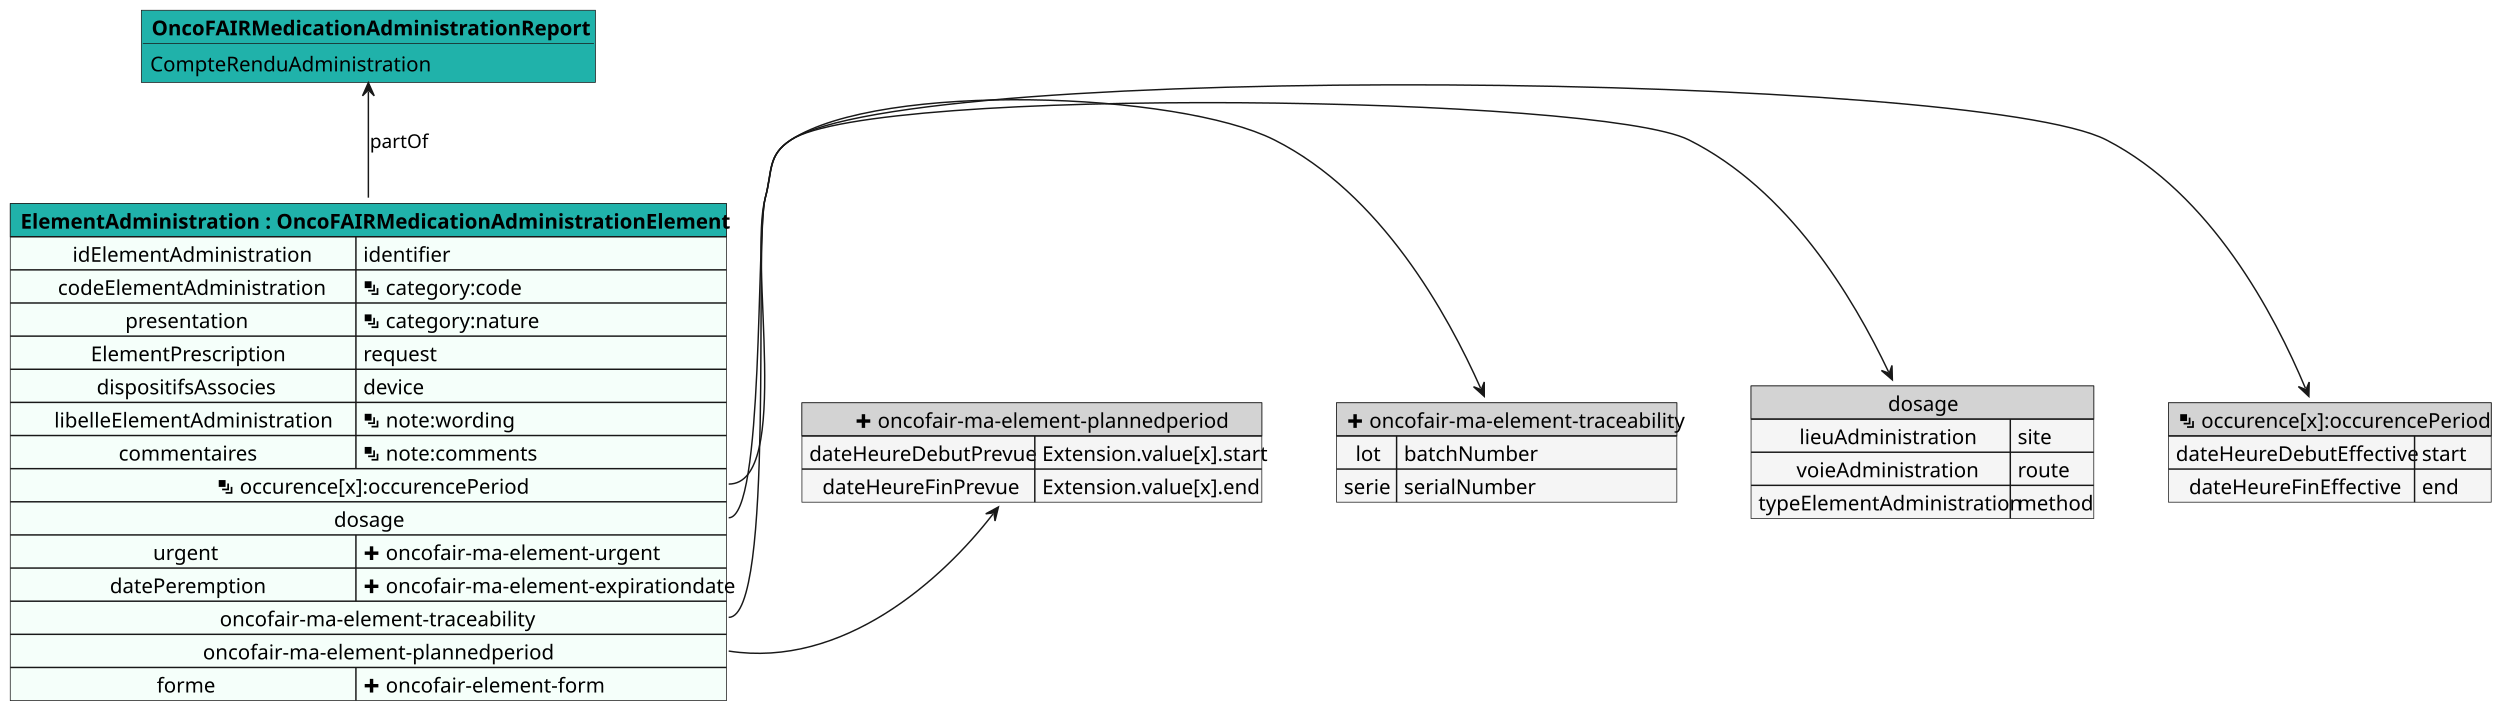
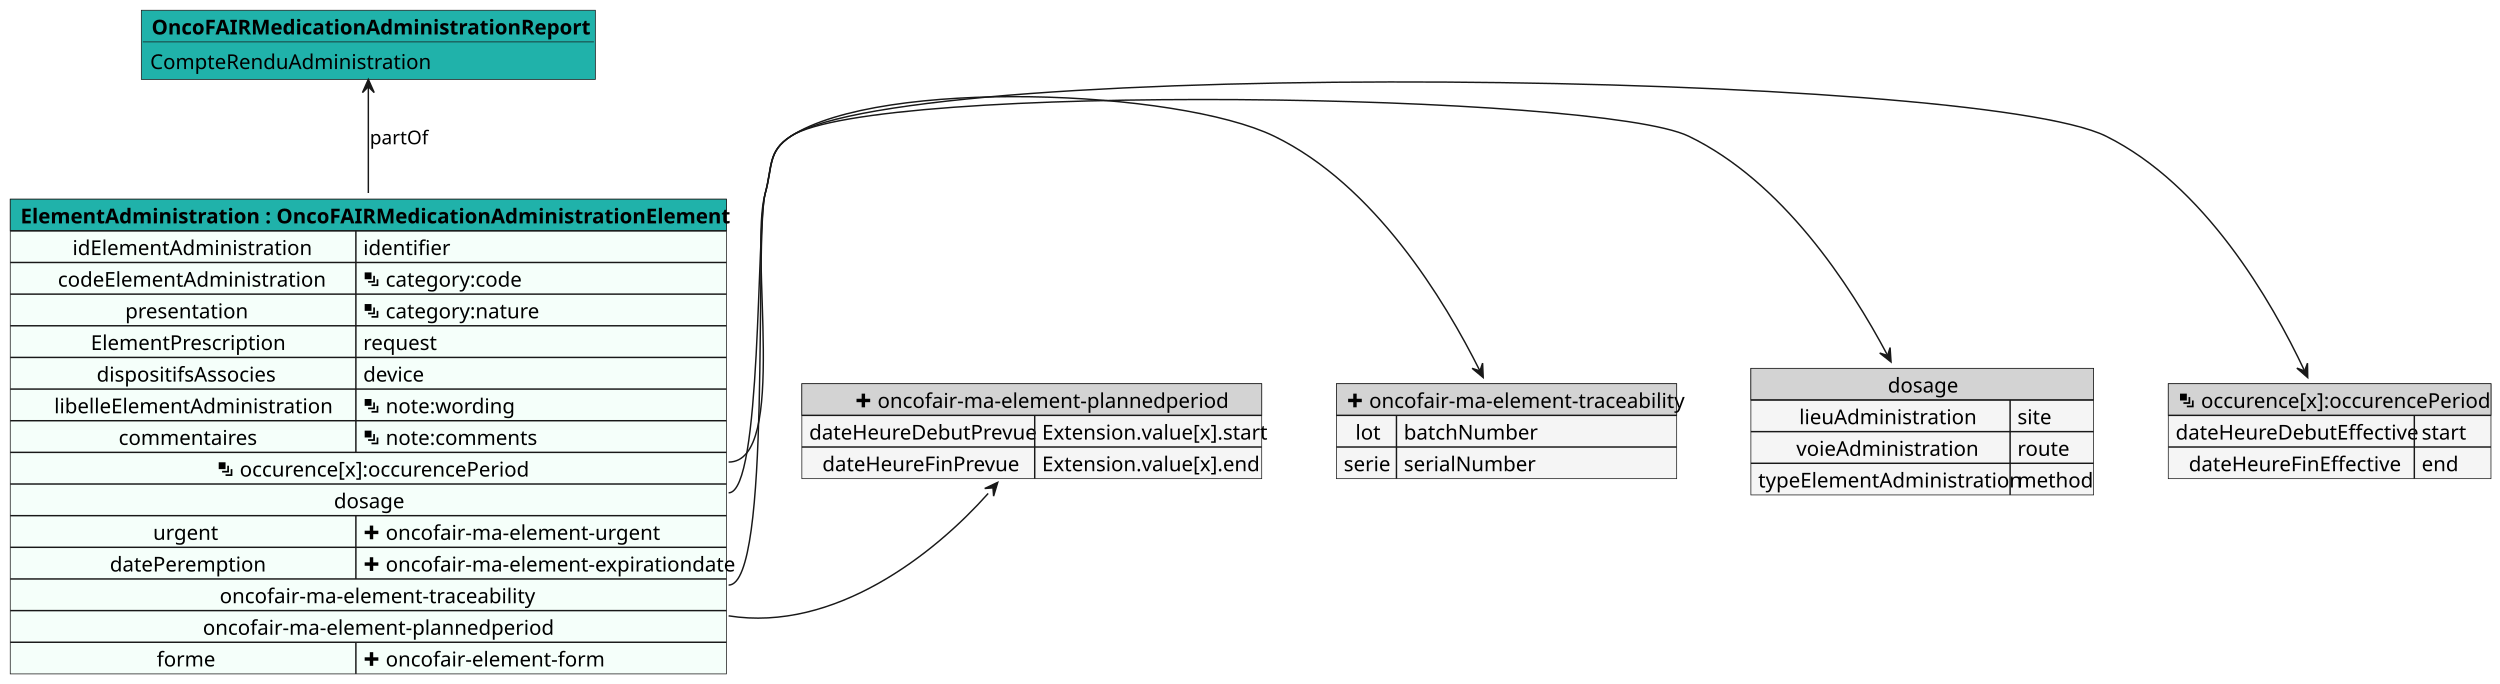
- <svg xmlns="http://www.w3.org/2000/svg" contentStyleType="text/css" height="284.152px" preserveAspectRatio="none" style="width:1000px;height:284px;background:#FFFFFF;" version="1.1" viewBox="0 0 1000 284" width="1000.098px" zoomAndPan="magnify">
+ <svg xmlns="http://www.w3.org/2000/svg" contentStyleType="text/css" height="467px" preserveAspectRatio="none" style="width:1707px;height:467px;background:#FFFFFF;" version="1.1" viewBox="0 0 1707 467" width="1707px" zoomAndPan="magnify">
  <defs />
  <g>
    <g id="elem_occurencexoccurencePeriod">
-       <rect fill="#F5F5F5" height="39.76" style="stroke:#181818;stroke-width:0.293;" width="129.089" x="867.396" y="161.117" />
-       <rect fill="#D3D3D3" height="13.253" style="stroke:#181818;stroke-width:0.293;" width="129.089" x="867.396" y="161.117" />
-       <path d="M872.083,165.68 L872.083,168.414 L874.817,168.414 L874.817,165.68 L872.083,165.68 M875.5,167.047 L875.5,169.097 L873.45,169.097 L873.45,169.781 L876.184,169.781 L876.184,167.047 L875.5,167.047 M876.867,168.414 L876.867,170.464 L874.817,170.464 L874.817,171.148 L877.551,171.148 L877.551,168.414 L876.867,168.414 " fill="#000000" style="stroke:;stroke-width:0.0;stroke-dasharray:;" />
-       <text fill="#000000" font-family="sans-serif" font-size="8.202" lengthAdjust="spacing" textLength="111.903" x="880.48" y="171.14">occurence[x]:occurencePeriod</text>
-       <line style="stroke:#181818;stroke-width:0.586;" x1="867.396" x2="996.485" y1="174.37" y2="174.37" />
-       <text fill="#000000" font-family="sans-serif" font-size="8.202" lengthAdjust="spacing" textLength="92.569" x="870.325" y="184.393">dateHeureDebutEffective</text>
-       <text fill="#000000" font-family="sans-serif" font-size="8.202" lengthAdjust="spacing" textLength="16.405" x="968.753" y="184.393">start</text>
-       <line style="stroke:#181818;stroke-width:0.586;" x1="965.824" x2="965.824" y1="174.37" y2="187.624" />
-       <line style="stroke:#181818;stroke-width:0.586;" x1="867.396" x2="996.485" y1="187.624" y2="187.624" />
-       <text fill="#000000" font-family="sans-serif" font-size="8.202" lengthAdjust="spacing" textLength="82.023" x="875.598" y="197.647">dateHeureFinEffective</text>
-       <text fill="#000000" font-family="sans-serif" font-size="8.202" lengthAdjust="spacing" textLength="14.061" x="968.753" y="197.647">end</text>
-       <line style="stroke:#181818;stroke-width:0.586;" x1="965.824" x2="965.824" y1="187.624" y2="200.877" />
+       <rect fill="#F5F5F5" height="64.828" style="stroke:#181818;stroke-width:0.5;" width="220.333" x="1480.5" y="262" />
+       <rect fill="#D3D3D3" height="21.609" style="stroke:#181818;stroke-width:0.5;" width="220.333" x="1480.5" y="262" />
+       <path d="M1488.5,268.776 L1488.5,273.443 L1493.167,273.443 L1493.167,268.776 L1488.5,268.776 M1494.333,271.109 L1494.333,274.609 L1490.833,274.609 L1490.833,275.776 L1495.5,275.776 L1495.5,271.109 L1494.333,271.109 M1496.667,273.443 L1496.667,276.943 L1493.167,276.943 L1493.167,278.109 L1497.833,278.109 L1497.833,273.443 L1496.667,273.443 " fill="#000000" style="stroke:;stroke-width:0.0;stroke-dasharray:;" />
+       <text fill="#000000" font-family="sans-serif" font-size="14" lengthAdjust="spacing" textLength="191" x="1502.833" y="278.533">occurence[x]:occurencePeriod</text>
+       <line style="stroke:#181818;stroke-width:1.0;" x1="1480.5" x2="1700.833" y1="283.609" y2="283.609" />
+       <text fill="#000000" font-family="sans-serif" font-size="14" lengthAdjust="spacing" textLength="158" x="1485.5" y="300.143">dateHeureDebutEffective</text>
+       <text fill="#000000" font-family="sans-serif" font-size="14" lengthAdjust="spacing" textLength="28" x="1653.5" y="300.143">start</text>
+       <line style="stroke:#181818;stroke-width:1.0;" x1="1648.5" x2="1648.5" y1="283.609" y2="305.219" />
+       <line style="stroke:#181818;stroke-width:1.0;" x1="1480.5" x2="1700.833" y1="305.219" y2="305.219" />
+       <text fill="#000000" font-family="sans-serif" font-size="14" lengthAdjust="spacing" textLength="140" x="1494.5" y="321.752">dateHeureFinEffective</text>
+       <text fill="#000000" font-family="sans-serif" font-size="14" lengthAdjust="spacing" textLength="24" x="1653.5" y="321.752">end</text>
+       <line style="stroke:#181818;stroke-width:1.0;" x1="1648.5" x2="1648.5" y1="305.219" y2="326.828" />
    </g>
    <g id="elem_dosage">
-       <rect fill="#F5F5F5" height="53.013" style="stroke:#181818;stroke-width:0.293;" width="137.096" x="700.42" y="154.38" />
-       <rect fill="#D3D3D3" height="13.253" style="stroke:#181818;stroke-width:0.293;" width="137.096" x="700.42" y="154.38" />
-       <text fill="#000000" font-family="sans-serif" font-size="8.202" lengthAdjust="spacing" textLength="27.536" x="755.2" y="164.402">dosage</text>
-       <line style="stroke:#181818;stroke-width:0.586;" x1="700.42" x2="837.516" y1="167.633" y2="167.633" />
-       <text fill="#000000" font-family="sans-serif" font-size="8.202" lengthAdjust="spacing" textLength="65.033" x="719.754" y="177.656">lieuAdministration</text>
-       <text fill="#000000" font-family="sans-serif" font-size="8.202" lengthAdjust="spacing" textLength="12.889" x="807.05" y="177.656">site</text>
-       <line style="stroke:#181818;stroke-width:0.586;" x1="804.121" x2="804.121" y1="167.633" y2="180.886" />
-       <line style="stroke:#181818;stroke-width:0.586;" x1="700.42" x2="837.516" y1="180.886" y2="180.886" />
-       <text fill="#000000" font-family="sans-serif" font-size="8.202" lengthAdjust="spacing" textLength="67.376" x="718.582" y="190.909">voieAdministration</text>
-       <text fill="#000000" font-family="sans-serif" font-size="8.202" lengthAdjust="spacing" textLength="19.334" x="807.05" y="190.909">route</text>
-       <line style="stroke:#181818;stroke-width:0.586;" x1="804.121" x2="804.121" y1="180.886" y2="194.139" />
-       <line style="stroke:#181818;stroke-width:0.586;" x1="700.42" x2="837.516" y1="194.139" y2="194.139" />
-       <text fill="#000000" font-family="sans-serif" font-size="8.202" lengthAdjust="spacing" textLength="97.842" x="703.349" y="204.162">typeElementAdministration</text>
-       <text fill="#000000" font-family="sans-serif" font-size="8.202" lengthAdjust="spacing" textLength="27.536" x="807.05" y="204.162">method</text>
-       <line style="stroke:#181818;stroke-width:0.586;" x1="804.121" x2="804.121" y1="194.139" y2="207.393" />
+       <rect fill="#F5F5F5" height="86.438" style="stroke:#181818;stroke-width:0.5;" width="234" x="1195.5" y="251.5" />
+       <rect fill="#D3D3D3" height="21.609" style="stroke:#181818;stroke-width:0.5;" width="234" x="1195.5" y="251.5" />
+       <text fill="#000000" font-family="sans-serif" font-size="14" lengthAdjust="spacing" textLength="47" x="1289" y="268.033">dosage</text>
+       <line style="stroke:#181818;stroke-width:1.0;" x1="1195.5" x2="1429.5" y1="273.109" y2="273.109" />
+       <text fill="#000000" font-family="sans-serif" font-size="14" lengthAdjust="spacing" textLength="111" x="1228.5" y="289.643">lieuAdministration</text>
+       <text fill="#000000" font-family="sans-serif" font-size="14" lengthAdjust="spacing" textLength="22" x="1377.5" y="289.643">site</text>
+       <line style="stroke:#181818;stroke-width:1.0;" x1="1372.5" x2="1372.5" y1="273.109" y2="294.719" />
+       <line style="stroke:#181818;stroke-width:1.0;" x1="1195.5" x2="1429.5" y1="294.719" y2="294.719" />
+       <text fill="#000000" font-family="sans-serif" font-size="14" lengthAdjust="spacing" textLength="115" x="1226.5" y="311.252">voieAdministration</text>
+       <text fill="#000000" font-family="sans-serif" font-size="14" lengthAdjust="spacing" textLength="33" x="1377.5" y="311.252">route</text>
+       <line style="stroke:#181818;stroke-width:1.0;" x1="1372.5" x2="1372.5" y1="294.719" y2="316.328" />
+       <line style="stroke:#181818;stroke-width:1.0;" x1="1195.5" x2="1429.5" y1="316.328" y2="316.328" />
+       <text fill="#000000" font-family="sans-serif" font-size="14" lengthAdjust="spacing" textLength="167" x="1200.5" y="332.861">typeElementAdministration</text>
+       <text fill="#000000" font-family="sans-serif" font-size="14" lengthAdjust="spacing" textLength="47" x="1377.5" y="332.861">method</text>
+       <line style="stroke:#181818;stroke-width:1.0;" x1="1372.5" x2="1372.5" y1="316.328" y2="337.938" />
    </g>
    <g id="elem_OncoFAIRMedicationAdministrationReport">
-       <rect fill="#20B2AA" height="28.85" style="stroke:#181818;stroke-width:0.293;" width="181.623" x="56.537" y="4.101" />
-       <text fill="#000000" font-family="sans-serif" font-size="8.202" font-weight="bold" lengthAdjust="spacing" textLength="173.421" x="60.639" y="14.124">OncoFAIRMedicationAdministrationReport</text>
-       <line style="stroke:#181818;stroke-width:0.293;" x1="57.123" x2="237.575" y1="17.354" y2="17.354" />
-       <text fill="#000000" font-family="sans-serif" font-size="8.202" lengthAdjust="spacing" textLength="105.459" x="60.053" y="28.549">CompteRenduAdministration</text>
+       <rect fill="#20B2AA" height="47.219" style="stroke:#181818;stroke-width:0.5;" width="310" x="96.5" y="7" />
+       <text fill="#000000" font-family="sans-serif" font-size="14" font-weight="bold" lengthAdjust="spacing" textLength="296" x="103.5" y="23.533">OncoFAIRMedicationAdministrationReport</text>
+       <line style="stroke:#181818;stroke-width:0.5;" x1="97.5" x2="405.5" y1="28.609" y2="28.609" />
+       <text fill="#000000" font-family="sans-serif" font-size="14" lengthAdjust="spacing" textLength="180" x="102.5" y="47.143">CompteRenduAdministration</text>
    </g>
    <g id="elem_oncofairmaelementtraceability">
-       <rect fill="#F5F5F5" height="39.76" style="stroke:#181818;stroke-width:0.293;" width="136.119" x="534.616" y="161.117" />
-       <rect fill="#D3D3D3" height="13.253" style="stroke:#181818;stroke-width:0.293;" width="136.119" x="534.616" y="161.117" />
-       <path d="M541.353,165.68 L541.353,167.73 L539.303,167.73 L539.303,169.097 L541.353,169.097 L541.353,171.148 L542.72,171.148 L542.72,169.097 L544.771,169.097 L544.771,167.73 L542.72,167.73 L542.72,165.68 L541.353,165.68 " fill="#000000" style="stroke:;stroke-width:0.0;stroke-dasharray:;" />
-       <text fill="#000000" font-family="sans-serif" font-size="8.202" lengthAdjust="spacing" textLength="118.934" x="547.7" y="171.14">oncofair-ma-element-traceability</text>
-       <line style="stroke:#181818;stroke-width:0.586;" x1="534.616" x2="670.735" y1="174.37" y2="174.37" />
-       <text fill="#000000" font-family="sans-serif" font-size="8.202" lengthAdjust="spacing" textLength="8.788" x="542.232" y="184.393">lot</text>
-       <text fill="#000000" font-family="sans-serif" font-size="8.202" lengthAdjust="spacing" textLength="49.214" x="561.566" y="184.393">batchNumber</text>
-       <line style="stroke:#181818;stroke-width:0.586;" x1="558.637" x2="558.637" y1="174.37" y2="187.624" />
-       <line style="stroke:#181818;stroke-width:0.586;" x1="534.616" x2="670.735" y1="187.624" y2="187.624" />
-       <text fill="#000000" font-family="sans-serif" font-size="8.202" lengthAdjust="spacing" textLength="18.162" x="537.545" y="197.647">serie</text>
-       <text fill="#000000" font-family="sans-serif" font-size="8.202" lengthAdjust="spacing" textLength="48.628" x="561.566" y="197.647">serialNumber</text>
-       <line style="stroke:#181818;stroke-width:0.586;" x1="558.637" x2="558.637" y1="187.624" y2="200.877" />
+       <rect fill="#F5F5F5" height="64.828" style="stroke:#181818;stroke-width:0.5;" width="232.333" x="912.5" y="262" />
+       <rect fill="#D3D3D3" height="21.609" style="stroke:#181818;stroke-width:0.5;" width="232.333" x="912.5" y="262" />
+       <path d="M924,268.776 L924,272.276 L920.5,272.276 L920.5,274.609 L924,274.609 L924,278.109 L926.333,278.109 L926.333,274.609 L929.833,274.609 L929.833,272.276 L926.333,272.276 L926.333,268.776 L924,268.776 " fill="#000000" style="stroke:;stroke-width:0.0;stroke-dasharray:;" />
+       <text fill="#000000" font-family="sans-serif" font-size="14" lengthAdjust="spacing" textLength="203" x="934.833" y="278.533">oncofair-ma-element-traceability</text>
+       <line style="stroke:#181818;stroke-width:1.0;" x1="912.5" x2="1144.833" y1="283.609" y2="283.609" />
+       <text fill="#000000" font-family="sans-serif" font-size="14" lengthAdjust="spacing" textLength="15" x="925.5" y="300.143">lot</text>
+       <text fill="#000000" font-family="sans-serif" font-size="14" lengthAdjust="spacing" textLength="84" x="958.5" y="300.143">batchNumber</text>
+       <line style="stroke:#181818;stroke-width:1.0;" x1="953.5" x2="953.5" y1="283.609" y2="305.219" />
+       <line style="stroke:#181818;stroke-width:1.0;" x1="912.5" x2="1144.833" y1="305.219" y2="305.219" />
+       <text fill="#000000" font-family="sans-serif" font-size="14" lengthAdjust="spacing" textLength="31" x="917.5" y="321.752">serie</text>
+       <text fill="#000000" font-family="sans-serif" font-size="14" lengthAdjust="spacing" textLength="83" x="958.5" y="321.752">serialNumber</text>
+       <line style="stroke:#181818;stroke-width:1.0;" x1="953.5" x2="953.5" y1="305.219" y2="326.828" />
    </g>
    <g id="elem_oncofairmaelementplannedperiod">
-       <rect fill="#F5F5F5" height="39.76" style="stroke:#181818;stroke-width:0.293;" width="183.966" x="320.769" y="161.117" />
-       <rect fill="#D3D3D3" height="13.253" style="stroke:#181818;stroke-width:0.293;" width="183.966" x="320.769" y="161.117" />
-       <path d="M344.693,165.68 L344.693,167.73 L342.642,167.73 L342.642,169.097 L344.693,169.097 L344.693,171.148 L346.06,171.148 L346.06,169.097 L348.111,169.097 L348.111,167.73 L346.06,167.73 L346.06,165.68 L344.693,165.68 " fill="#000000" style="stroke:;stroke-width:0.0;stroke-dasharray:;" />
-       <text fill="#000000" font-family="sans-serif" font-size="8.202" lengthAdjust="spacing" textLength="132.409" x="351.04" y="171.14">oncofair-ma-element-plannedperiod</text>
-       <line style="stroke:#181818;stroke-width:0.586;" x1="320.769" x2="504.736" y1="174.37" y2="174.37" />
-       <text fill="#000000" font-family="sans-serif" font-size="8.202" lengthAdjust="spacing" textLength="87.296" x="323.699" y="184.393">dateHeureDebutPrevue</text>
-       <text fill="#000000" font-family="sans-serif" font-size="8.202" lengthAdjust="spacing" textLength="84.953" x="416.854" y="184.393">Extension.value[x].start</text>
-       <line style="stroke:#181818;stroke-width:0.586;" x1="413.924" x2="413.924" y1="174.37" y2="187.624" />
-       <line style="stroke:#181818;stroke-width:0.586;" x1="320.769" x2="504.736" y1="187.624" y2="187.624" />
-       <text fill="#000000" font-family="sans-serif" font-size="8.202" lengthAdjust="spacing" textLength="76.75" x="328.972" y="197.647">dateHeureFinPrevue</text>
-       <text fill="#000000" font-family="sans-serif" font-size="8.202" lengthAdjust="spacing" textLength="82.609" x="416.854" y="197.647">Extension.value[x].end</text>
-       <line style="stroke:#181818;stroke-width:0.586;" x1="413.924" x2="413.924" y1="187.624" y2="200.877" />
+       <rect fill="#F5F5F5" height="64.828" style="stroke:#181818;stroke-width:0.5;" width="314" x="547.5" y="262" />
+       <rect fill="#D3D3D3" height="21.609" style="stroke:#181818;stroke-width:0.5;" width="314" x="547.5" y="262" />
+       <path d="M588.333,268.776 L588.333,272.276 L584.833,272.276 L584.833,274.609 L588.333,274.609 L588.333,278.109 L590.667,278.109 L590.667,274.609 L594.167,274.609 L594.167,272.276 L590.667,272.276 L590.667,268.776 L588.333,268.776 " fill="#000000" style="stroke:;stroke-width:0.0;stroke-dasharray:;" />
+       <text fill="#000000" font-family="sans-serif" font-size="14" lengthAdjust="spacing" textLength="226" x="599.167" y="278.533">oncofair-ma-element-plannedperiod</text>
+       <line style="stroke:#181818;stroke-width:1.0;" x1="547.5" x2="861.5" y1="283.609" y2="283.609" />
+       <text fill="#000000" font-family="sans-serif" font-size="14" lengthAdjust="spacing" textLength="149" x="552.5" y="300.143">dateHeureDebutPrevue</text>
+       <text fill="#000000" font-family="sans-serif" font-size="14" lengthAdjust="spacing" textLength="145" x="711.5" y="300.143">Extension.value[x].start</text>
+       <line style="stroke:#181818;stroke-width:1.0;" x1="706.5" x2="706.5" y1="283.609" y2="305.219" />
+       <line style="stroke:#181818;stroke-width:1.0;" x1="547.5" x2="861.5" y1="305.219" y2="305.219" />
+       <text fill="#000000" font-family="sans-serif" font-size="14" lengthAdjust="spacing" textLength="131" x="561.5" y="321.752">dateHeureFinPrevue</text>
+       <text fill="#000000" font-family="sans-serif" font-size="14" lengthAdjust="spacing" textLength="141" x="711.5" y="321.752">Extension.value[x].end</text>
+       <line style="stroke:#181818;stroke-width:1.0;" x1="706.5" x2="706.5" y1="305.219" y2="326.828" />
    </g>
    <g id="elem_ElementAdministration">
-       <rect fill="#F5FFFA" height="198.799" style="stroke:#181818;stroke-width:0.293;" width="286.495" x="4.101" y="81.437" />
-       <rect fill="#20B2AA" height="13.253" style="stroke:#181818;stroke-width:0.293;" width="286.495" x="4.101" y="81.437" />
-       <text fill="#000000" font-family="sans-serif" font-size="8.202" font-weight="bold" lengthAdjust="spacing" textLength="278.293" x="8.202" y="91.46">ElementAdministration : OncoFAIRMedicationAdministrationElement</text>
-       <line style="stroke:#181818;stroke-width:0.586;" x1="4.101" x2="290.597" y1="94.691" y2="94.691" />
-       <text fill="#000000" font-family="sans-serif" font-size="8.202" lengthAdjust="spacing" textLength="88.468" x="29.001" y="104.713">idElementAdministration</text>
-       <text fill="#000000" font-family="sans-serif" font-size="8.202" lengthAdjust="spacing" textLength="31.637" x="145.298" y="104.713">identifier</text>
-       <line style="stroke:#181818;stroke-width:0.586;" x1="142.369" x2="142.369" y1="94.691" y2="107.944" />
-       <line style="stroke:#181818;stroke-width:0.586;" x1="4.101" x2="290.597" y1="107.944" y2="107.944" />
-       <text fill="#000000" font-family="sans-serif" font-size="8.202" lengthAdjust="spacing" textLength="100.186" x="23.142" y="117.967">codeElementAdministration</text>
-       <path d="M145.884,112.507 L145.884,115.241 L148.618,115.241 L148.618,112.507 L145.884,112.507 M149.302,113.874 L149.302,115.924 L147.251,115.924 L147.251,116.608 L149.985,116.608 L149.985,113.874 L149.302,113.874 M150.669,115.241 L150.669,117.291 L148.618,117.291 L148.618,117.975 L151.352,117.975 L151.352,115.241 L150.669,115.241 " fill="#000000" style="stroke:;stroke-width:0.0;stroke-dasharray:;" />
-       <text fill="#000000" font-family="sans-serif" font-size="8.202" lengthAdjust="spacing" textLength="52.729" x="154.282" y="117.967">category:code</text>
-       <line style="stroke:#181818;stroke-width:0.586;" x1="142.369" x2="142.369" y1="107.944" y2="121.197" />
-       <line style="stroke:#181818;stroke-width:0.586;" x1="4.101" x2="290.597" y1="121.197" y2="121.197" />
-       <text fill="#000000" font-family="sans-serif" font-size="8.202" lengthAdjust="spacing" textLength="46.285" x="50.093" y="131.22">presentation</text>
-       <path d="M145.884,125.76 L145.884,128.494 L148.618,128.494 L148.618,125.76 L145.884,125.76 M149.302,127.127 L149.302,129.177 L147.251,129.177 L147.251,129.861 L149.985,129.861 L149.985,127.127 L149.302,127.127 M150.669,128.494 L150.669,130.544 L148.618,130.544 L148.618,131.228 L151.352,131.228 L151.352,128.494 L150.669,128.494 " fill="#000000" style="stroke:;stroke-width:0.0;stroke-dasharray:;" />
-       <text fill="#000000" font-family="sans-serif" font-size="8.202" lengthAdjust="spacing" textLength="58.588" x="154.282" y="131.22">category:nature</text>
-       <line style="stroke:#181818;stroke-width:0.586;" x1="142.369" x2="142.369" y1="121.197" y2="134.45" />
-       <line style="stroke:#181818;stroke-width:0.586;" x1="4.101" x2="290.597" y1="134.45" y2="134.45" />
-       <text fill="#000000" font-family="sans-serif" font-size="8.202" lengthAdjust="spacing" textLength="73.821" x="36.325" y="144.473">ElementPrescription</text>
-       <text fill="#000000" font-family="sans-serif" font-size="8.202" lengthAdjust="spacing" textLength="28.122" x="145.298" y="144.473">request</text>
-       <line style="stroke:#181818;stroke-width:0.586;" x1="142.369" x2="142.369" y1="134.45" y2="147.704" />
-       <line style="stroke:#181818;stroke-width:0.586;" x1="4.101" x2="290.597" y1="147.704" y2="147.704" />
-       <text fill="#000000" font-family="sans-serif" font-size="8.202" lengthAdjust="spacing" textLength="69.134" x="38.668" y="157.726">dispositifsAssocies</text>
-       <text fill="#000000" font-family="sans-serif" font-size="8.202" lengthAdjust="spacing" textLength="24.021" x="145.298" y="157.726">device</text>
-       <line style="stroke:#181818;stroke-width:0.586;" x1="142.369" x2="142.369" y1="147.704" y2="160.957" />
-       <line style="stroke:#181818;stroke-width:0.586;" x1="4.101" x2="290.597" y1="160.957" y2="160.957" />
-       <text fill="#000000" font-family="sans-serif" font-size="8.202" lengthAdjust="spacing" textLength="103.115" x="21.678" y="170.98">libelleElementAdministration</text>
-       <path d="M145.884,165.52 L145.884,168.254 L148.618,168.254 L148.618,165.52 L145.884,165.52 M149.302,166.887 L149.302,168.937 L147.251,168.937 L147.251,169.621 L149.985,169.621 L149.985,166.887 L149.302,166.887 M150.669,168.254 L150.669,170.304 L148.618,170.304 L148.618,170.988 L151.352,170.988 L151.352,168.254 L150.669,168.254 " fill="#000000" style="stroke:;stroke-width:0.0;stroke-dasharray:;" />
-       <text fill="#000000" font-family="sans-serif" font-size="8.202" lengthAdjust="spacing" textLength="47.456" x="154.282" y="170.98">note:wording</text>
-       <line style="stroke:#181818;stroke-width:0.586;" x1="142.369" x2="142.369" y1="160.957" y2="174.21" />
-       <line style="stroke:#181818;stroke-width:0.586;" x1="4.101" x2="290.597" y1="174.21" y2="174.21" />
-       <text fill="#000000" font-family="sans-serif" font-size="8.202" lengthAdjust="spacing" textLength="51.557" x="47.456" y="184.233">commentaires</text>
-       <path d="M145.884,178.773 L145.884,181.507 L148.618,181.507 L148.618,178.773 L145.884,178.773 M149.302,180.14 L149.302,182.19 L147.251,182.19 L147.251,182.874 L149.985,182.874 L149.985,180.14 L149.302,180.14 M150.669,181.507 L150.669,183.558 L148.618,183.558 L148.618,184.241 L151.352,184.241 L151.352,181.507 L150.669,181.507 " fill="#000000" style="stroke:;stroke-width:0.0;stroke-dasharray:;" />
-       <text fill="#000000" font-family="sans-serif" font-size="8.202" lengthAdjust="spacing" textLength="56.245" x="154.282" y="184.233">note:comments</text>
-       <line style="stroke:#181818;stroke-width:0.586;" x1="142.369" x2="142.369" y1="174.21" y2="187.463" />
-       <line style="stroke:#181818;stroke-width:0.586;" x1="4.101" x2="290.597" y1="187.463" y2="187.463" />
-       <path d="M87.492,192.026 L87.492,194.76 L90.226,194.76 L90.226,192.026 L87.492,192.026 M90.909,193.393 L90.909,195.444 L88.859,195.444 L88.859,196.127 L91.593,196.127 L91.593,193.393 L90.909,193.393 M92.276,194.76 L92.276,196.811 L90.226,196.811 L90.226,197.494 L92.96,197.494 L92.96,194.76 L92.276,194.76 " fill="#000000" style="stroke:;stroke-width:0.0;stroke-dasharray:;" />
-       <text fill="#000000" font-family="sans-serif" font-size="8.202" lengthAdjust="spacing" textLength="111.903" x="95.889" y="197.486">occurence[x]:occurencePeriod</text>
-       <line style="stroke:#181818;stroke-width:0.586;" x1="4.101" x2="290.597" y1="200.717" y2="200.717" />
-       <text fill="#000000" font-family="sans-serif" font-size="8.202" lengthAdjust="spacing" textLength="27.536" x="133.581" y="210.739">dosage</text>
-       <line style="stroke:#181818;stroke-width:0.586;" x1="4.101" x2="290.597" y1="213.97" y2="213.97" />
-       <text fill="#000000" font-family="sans-serif" font-size="8.202" lengthAdjust="spacing" textLength="24.021" x="61.224" y="223.993">urgent</text>
-       <path d="M147.935,218.533 L147.935,220.583 L145.884,220.583 L145.884,221.95 L147.935,221.95 L147.935,224.001 L149.302,224.001 L149.302,221.95 L151.352,221.95 L151.352,220.583 L149.302,220.583 L149.302,218.533 L147.935,218.533 " fill="#000000" style="stroke:;stroke-width:0.0;stroke-dasharray:;" />
-       <text fill="#000000" font-family="sans-serif" font-size="8.202" lengthAdjust="spacing" textLength="103.115" x="154.282" y="223.993">oncofair-ma-element-urgent</text>
-       <line style="stroke:#181818;stroke-width:0.586;" x1="142.369" x2="142.369" y1="213.97" y2="227.223" />
-       <line style="stroke:#181818;stroke-width:0.586;" x1="4.101" x2="290.597" y1="227.223" y2="227.223" />
-       <text fill="#000000" font-family="sans-serif" font-size="8.202" lengthAdjust="spacing" textLength="58.588" x="43.941" y="237.246">datePeremption</text>
-       <path d="M147.935,231.786 L147.935,233.836 L145.884,233.836 L145.884,235.203 L147.935,235.203 L147.935,237.254 L149.302,237.254 L149.302,235.203 L151.352,235.203 L151.352,233.836 L149.302,233.836 L149.302,231.786 L147.935,231.786 " fill="#000000" style="stroke:;stroke-width:0.0;stroke-dasharray:;" />
-       <text fill="#000000" font-family="sans-serif" font-size="8.202" lengthAdjust="spacing" textLength="131.237" x="154.282" y="237.246">oncofair-ma-element-expirationdate</text>
-       <line style="stroke:#181818;stroke-width:0.586;" x1="142.369" x2="142.369" y1="227.223" y2="240.476" />
-       <line style="stroke:#181818;stroke-width:0.586;" x1="4.101" x2="290.597" y1="240.476" y2="240.476" />
-       <text fill="#000000" font-family="sans-serif" font-size="8.202" lengthAdjust="spacing" textLength="118.934" x="87.882" y="250.499">oncofair-ma-element-traceability</text>
-       <line style="stroke:#181818;stroke-width:0.586;" x1="4.101" x2="290.597" y1="253.73" y2="253.73" />
-       <text fill="#000000" font-family="sans-serif" font-size="8.202" lengthAdjust="spacing" textLength="132.409" x="81.144" y="263.752">oncofair-ma-element-plannedperiod</text>
-       <line style="stroke:#181818;stroke-width:0.586;" x1="4.101" x2="290.597" y1="266.983" y2="266.983" />
-       <text fill="#000000" font-family="sans-serif" font-size="8.202" lengthAdjust="spacing" textLength="21.092" x="62.689" y="277.006">forme</text>
-       <path d="M147.935,271.546 L147.935,273.596 L145.884,273.596 L145.884,274.963 L147.935,274.963 L147.935,277.014 L149.302,277.014 L149.302,274.963 L151.352,274.963 L151.352,273.596 L149.302,273.596 L149.302,271.546 L147.935,271.546 " fill="#000000" style="stroke:;stroke-width:0.0;stroke-dasharray:;" />
-       <text fill="#000000" font-family="sans-serif" font-size="8.202" lengthAdjust="spacing" textLength="81.437" x="154.282" y="277.006">oncofair-element-form</text>
-       <line style="stroke:#181818;stroke-width:0.586;" x1="142.369" x2="142.369" y1="266.983" y2="280.236" />
+       <rect fill="#F5FFFA" height="324.141" style="stroke:#181818;stroke-width:0.5;" width="489" x="7" y="136" />
+       <rect fill="#20B2AA" height="21.609" style="stroke:#181818;stroke-width:0.5;" width="489" x="7" y="136" />
+       <text fill="#000000" font-family="sans-serif" font-size="14" font-weight="bold" lengthAdjust="spacing" textLength="475" x="14" y="152.533">ElementAdministration : OncoFAIRMedicationAdministrationElement</text>
+       <line style="stroke:#181818;stroke-width:1.0;" x1="7" x2="496" y1="157.609" y2="157.609" />
+       <text fill="#000000" font-family="sans-serif" font-size="14" lengthAdjust="spacing" textLength="151" x="49.5" y="174.143">idElementAdministration</text>
+       <text fill="#000000" font-family="sans-serif" font-size="14" lengthAdjust="spacing" textLength="54" x="248" y="174.143">identifier</text>
+       <line style="stroke:#181818;stroke-width:1.0;" x1="243" x2="243" y1="157.609" y2="179.219" />
+       <line style="stroke:#181818;stroke-width:1.0;" x1="7" x2="496" y1="179.219" y2="179.219" />
+       <text fill="#000000" font-family="sans-serif" font-size="14" lengthAdjust="spacing" textLength="171" x="39.5" y="195.752">codeElementAdministration</text>
+       <path d="M249,185.995 L249,190.661 L253.667,190.661 L253.667,185.995 L249,185.995 M254.833,188.328 L254.833,191.828 L251.333,191.828 L251.333,192.995 L256,192.995 L256,188.328 L254.833,188.328 M257.167,190.661 L257.167,194.161 L253.667,194.161 L253.667,195.328 L258.333,195.328 L258.333,190.661 L257.167,190.661 " fill="#000000" style="stroke:;stroke-width:0.0;stroke-dasharray:;" />
+       <text fill="#000000" font-family="sans-serif" font-size="14" lengthAdjust="spacing" textLength="90" x="263.333" y="195.752">category:code</text>
+       <line style="stroke:#181818;stroke-width:1.0;" x1="243" x2="243" y1="179.219" y2="200.828" />
+       <line style="stroke:#181818;stroke-width:1.0;" x1="7" x2="496" y1="200.828" y2="200.828" />
+       <text fill="#000000" font-family="sans-serif" font-size="14" lengthAdjust="spacing" textLength="79" x="85.5" y="217.361">presentation</text>
+       <path d="M249,207.604 L249,212.271 L253.667,212.271 L253.667,207.604 L249,207.604 M254.833,209.938 L254.833,213.438 L251.333,213.438 L251.333,214.604 L256,214.604 L256,209.938 L254.833,209.938 M257.167,212.271 L257.167,215.771 L253.667,215.771 L253.667,216.938 L258.333,216.938 L258.333,212.271 L257.167,212.271 " fill="#000000" style="stroke:;stroke-width:0.0;stroke-dasharray:;" />
+       <text fill="#000000" font-family="sans-serif" font-size="14" lengthAdjust="spacing" textLength="100" x="263.333" y="217.361">category:nature</text>
+       <line style="stroke:#181818;stroke-width:1.0;" x1="243" x2="243" y1="200.828" y2="222.438" />
+       <line style="stroke:#181818;stroke-width:1.0;" x1="7" x2="496" y1="222.438" y2="222.438" />
+       <text fill="#000000" font-family="sans-serif" font-size="14" lengthAdjust="spacing" textLength="126" x="62" y="238.971">ElementPrescription</text>
+       <text fill="#000000" font-family="sans-serif" font-size="14" lengthAdjust="spacing" textLength="48" x="248" y="238.971">request</text>
+       <line style="stroke:#181818;stroke-width:1.0;" x1="243" x2="243" y1="222.438" y2="244.047" />
+       <line style="stroke:#181818;stroke-width:1.0;" x1="7" x2="496" y1="244.047" y2="244.047" />
+       <text fill="#000000" font-family="sans-serif" font-size="14" lengthAdjust="spacing" textLength="118" x="66" y="260.58">dispositifsAssocies</text>
+       <text fill="#000000" font-family="sans-serif" font-size="14" lengthAdjust="spacing" textLength="41" x="248" y="260.58">device</text>
+       <line style="stroke:#181818;stroke-width:1.0;" x1="243" x2="243" y1="244.047" y2="265.656" />
+       <line style="stroke:#181818;stroke-width:1.0;" x1="7" x2="496" y1="265.656" y2="265.656" />
+       <text fill="#000000" font-family="sans-serif" font-size="14" lengthAdjust="spacing" textLength="176" x="37" y="282.19">libelleElementAdministration</text>
+       <path d="M249,272.432 L249,277.099 L253.667,277.099 L253.667,272.432 L249,272.432 M254.833,274.766 L254.833,278.266 L251.333,278.266 L251.333,279.432 L256,279.432 L256,274.766 L254.833,274.766 M257.167,277.099 L257.167,280.599 L253.667,280.599 L253.667,281.766 L258.333,281.766 L258.333,277.099 L257.167,277.099 " fill="#000000" style="stroke:;stroke-width:0.0;stroke-dasharray:;" />
+       <text fill="#000000" font-family="sans-serif" font-size="14" lengthAdjust="spacing" textLength="81" x="263.333" y="282.19">note:wording</text>
+       <line style="stroke:#181818;stroke-width:1.0;" x1="243" x2="243" y1="265.656" y2="287.266" />
+       <line style="stroke:#181818;stroke-width:1.0;" x1="7" x2="496" y1="287.266" y2="287.266" />
+       <text fill="#000000" font-family="sans-serif" font-size="14" lengthAdjust="spacing" textLength="88" x="81" y="303.799">commentaires</text>
+       <path d="M249,294.042 L249,298.708 L253.667,298.708 L253.667,294.042 L249,294.042 M254.833,296.375 L254.833,299.875 L251.333,299.875 L251.333,301.042 L256,301.042 L256,296.375 L254.833,296.375 M257.167,298.708 L257.167,302.208 L253.667,302.208 L253.667,303.375 L258.333,303.375 L258.333,298.708 L257.167,298.708 " fill="#000000" style="stroke:;stroke-width:0.0;stroke-dasharray:;" />
+       <text fill="#000000" font-family="sans-serif" font-size="14" lengthAdjust="spacing" textLength="96" x="263.333" y="303.799">note:comments</text>
+       <line style="stroke:#181818;stroke-width:1.0;" x1="243" x2="243" y1="287.266" y2="308.875" />
+       <line style="stroke:#181818;stroke-width:1.0;" x1="7" x2="496" y1="308.875" y2="308.875" />
+       <path d="M149.333,315.651 L149.333,320.318 L154,320.318 L154,315.651 L149.333,315.651 M155.167,317.984 L155.167,321.484 L151.667,321.484 L151.667,322.651 L156.333,322.651 L156.333,317.984 L155.167,317.984 M157.5,320.318 L157.5,323.818 L154,323.818 L154,324.984 L158.667,324.984 L158.667,320.318 L157.5,320.318 " fill="#000000" style="stroke:;stroke-width:0.0;stroke-dasharray:;" />
+       <text fill="#000000" font-family="sans-serif" font-size="14" lengthAdjust="spacing" textLength="191" x="163.667" y="325.408">occurence[x]:occurencePeriod</text>
+       <line style="stroke:#181818;stroke-width:1.0;" x1="7" x2="496" y1="330.484" y2="330.484" />
+       <text fill="#000000" font-family="sans-serif" font-size="14" lengthAdjust="spacing" textLength="47" x="228" y="347.018">dosage</text>
+       <line style="stroke:#181818;stroke-width:1.0;" x1="7" x2="496" y1="352.094" y2="352.094" />
+       <text fill="#000000" font-family="sans-serif" font-size="14" lengthAdjust="spacing" textLength="41" x="104.5" y="368.627">urgent</text>
+       <path d="M252.5,358.87 L252.5,362.37 L249,362.37 L249,364.703 L252.5,364.703 L252.5,368.203 L254.833,368.203 L254.833,364.703 L258.333,364.703 L258.333,362.37 L254.833,362.37 L254.833,358.87 L252.5,358.87 " fill="#000000" style="stroke:;stroke-width:0.0;stroke-dasharray:;" />
+       <text fill="#000000" font-family="sans-serif" font-size="14" lengthAdjust="spacing" textLength="176" x="263.333" y="368.627">oncofair-ma-element-urgent</text>
+       <line style="stroke:#181818;stroke-width:1.0;" x1="243" x2="243" y1="352.094" y2="373.703" />
+       <line style="stroke:#181818;stroke-width:1.0;" x1="7" x2="496" y1="373.703" y2="373.703" />
+       <text fill="#000000" font-family="sans-serif" font-size="14" lengthAdjust="spacing" textLength="100" x="75" y="390.236">datePeremption</text>
+       <path d="M252.5,380.479 L252.5,383.979 L249,383.979 L249,386.312 L252.5,386.312 L252.5,389.812 L254.833,389.812 L254.833,386.312 L258.333,386.312 L258.333,383.979 L254.833,383.979 L254.833,380.479 L252.5,380.479 " fill="#000000" style="stroke:;stroke-width:0.0;stroke-dasharray:;" />
+       <text fill="#000000" font-family="sans-serif" font-size="14" lengthAdjust="spacing" textLength="224" x="263.333" y="390.236">oncofair-ma-element-expirationdate</text>
+       <line style="stroke:#181818;stroke-width:1.0;" x1="243" x2="243" y1="373.703" y2="395.312" />
+       <line style="stroke:#181818;stroke-width:1.0;" x1="7" x2="496" y1="395.312" y2="395.312" />
+       <text fill="#000000" font-family="sans-serif" font-size="14" lengthAdjust="spacing" textLength="203" x="150" y="411.846">oncofair-ma-element-traceability</text>
+       <line style="stroke:#181818;stroke-width:1.0;" x1="7" x2="496" y1="416.922" y2="416.922" />
+       <text fill="#000000" font-family="sans-serif" font-size="14" lengthAdjust="spacing" textLength="226" x="138.5" y="433.455">oncofair-ma-element-plannedperiod</text>
+       <line style="stroke:#181818;stroke-width:1.0;" x1="7" x2="496" y1="438.531" y2="438.531" />
+       <text fill="#000000" font-family="sans-serif" font-size="14" lengthAdjust="spacing" textLength="36" x="107" y="455.065">forme</text>
+       <path d="M252.5,445.307 L252.5,448.807 L249,448.807 L249,451.141 L252.5,451.141 L252.5,454.641 L254.833,454.641 L254.833,451.141 L258.333,451.141 L258.333,448.807 L254.833,448.807 L254.833,445.307 L252.5,445.307 " fill="#000000" style="stroke:;stroke-width:0.0;stroke-dasharray:;" />
+       <text fill="#000000" font-family="sans-serif" font-size="14" lengthAdjust="spacing" textLength="139" x="263.333" y="455.065">oncofair-element-form</text>
+       <line style="stroke:#181818;stroke-width:1.0;" x1="243" x2="243" y1="438.531" y2="460.141" />
    </g>
    <g id="link_ElementAdministration_occurencexoccurencePeriod">
-       <path d="M291.475,193.633 C317.137,193.633 299.227,103.812 306.122,79.094 C309.146,68.261 306.949,62.086 316.375,55.952 C365.373,24.068 790.505,29.23 842.496,55.952 C884.445,77.512 909.736,125.67 922.192,155.345 " fill="none" id="ElementAdministration-to-occurencexoccurencePeriod" style="stroke:#181818;stroke-width:0.586;" />
-       <polygon fill="#181818" points="923.552,158.586,923.673,152.817,922.419,155.885,919.351,154.631,923.552,158.586" style="stroke:#181818;stroke-width:0.586;" />
+       <path d="M497.5,315.5 C538.65,315.5 511.18,171.57 522.5,132 C527.72,113.73 524.05,103.32 540,93 C623.76,38.78 1348.61,48.68 1438,93 C1505.19,126.31 1550.79,204.95 1573.57,253.25 " fill="none" id="ElementAdministration-to-occurencexoccurencePeriod" style="stroke:#181818;stroke-width:1.0;" />
+       <polygon fill="#181818" points="1575.71,257.83,1575.553,247.982,1573.607,253.294,1568.295,251.348,1575.71,257.83" style="stroke:#181818;stroke-width:1.0;" />
    </g>
    <g id="link_ElementAdministration_dosage">
-       <path d="M291.475,207.109 C305.794,207.109 302.367,92.909 306.122,79.094 C309.075,68.237 306.949,62.086 316.375,55.952 C349.823,34.186 639.834,38.094 675.52,55.952 C715.336,75.877 741.058,118.548 755.436,148.774 " fill="none" id="ElementAdministration-to-dosage" style="stroke:#181818;stroke-width:0.586;" />
-       <polygon fill="#181818" points="756.946,151.948,756.797,146.18,755.687,149.303,752.564,148.193,756.946,151.948" style="stroke:#181818;stroke-width:0.586;" />
+       <path d="M497.5,336.5 C520.39,336.5 516.36,154.05 522.5,132 C527.6,113.7 524.05,103.32 540,93 C597.18,55.99 1091.65,63.41 1153,93 C1216.84,123.79 1263.01,193.94 1288.77,242.52 " fill="none" id="ElementAdministration-to-dosage" style="stroke:#181818;stroke-width:1.0;" />
+       <polygon fill="#181818" points="1291.2,247.15,1290.552,237.322,1288.873,242.725,1283.471,241.046,1291.2,247.15" style="stroke:#181818;stroke-width:1.0;" />
    </g>
    <g id="link_ElementAdministration_oncofairmaelementtraceability">
-       <path d="M291.475,246.948 C310.194,246.948 301.453,97.221 306.122,79.094 C308.929,68.202 306.949,62.086 316.375,55.952 C352.389,32.516 471.323,36.664 509.716,55.952 C552.427,77.406 579.042,125.642 592.277,155.346 " fill="none" id="ElementAdministration-to-oncofairmaelementtraceability" style="stroke:#181818;stroke-width:0.586;" />
-       <polygon fill="#181818" points="593.708,158.557,593.702,152.786,592.515,155.881,589.421,154.694,593.708,158.557" style="stroke:#181818;stroke-width:0.586;" />
+       <path d="M497.5,399.5 C527.35,399.5 514.9,160.87 522.5,132 C527.34,113.63 524.05,103.32 540,93 C601.56,53.15 804,61.04 870,93 C938.48,126.16 986.33,204.85 1010.47,253.2 " fill="none" id="ElementAdministration-to-oncofairmaelementtraceability" style="stroke:#181818;stroke-width:1.0;" />
+       <polygon fill="#181818" points="1012.73,257.78,1012.321,247.94,1010.511,253.299,1005.152,251.49,1012.73,257.78" style="stroke:#181818;stroke-width:1.0;" />
    </g>
    <g id="link_ElementAdministration_oncofairmaelementplannedperiod">
-       <path d="M291.475,260.424 C337.297,267.525 376.978,231.852 397.22,205.576 " fill="none" id="ElementAdministration-to-oncofairmaelementplannedperiod" style="stroke:#181818;stroke-width:0.586;" />
-       <polygon fill="#181818" points="399.365,202.791,394.291,205.538,397.578,205.111,398.004,208.398,399.365,202.791" style="stroke:#181818;stroke-width:0.586;" />
+       <path d="M497.5,420.5 C569.68,431.91 637.76,378.46 674.73,336.93 " fill="none" id="ElementAdministration-to-oncofairmaelementplannedperiod" style="stroke:#181818;stroke-width:1.0;" />
+       <polygon fill="#181818" points="681.27,329.33,672.367,333.541,678.008,333.119,678.429,338.76,681.27,329.33" style="stroke:#181818;stroke-width:1.0;" />
    </g>
    <g id="link_OncoFAIRMedicationAdministrationReport_ElementAdministration">
-       <path codeLine="47" d="M147.349,36.571 C147.349,47.714 147.349,60.885 147.349,79.07 " fill="none" id="OncoFAIRMedicationAdministrationReport-backto-ElementAdministration" style="stroke:#181818;stroke-width:0.586;" />
-       <polygon fill="#181818" points="147.349,33.055,145.005,38.328,147.349,35.985,149.692,38.328,147.349,33.055" style="stroke:#181818;stroke-width:0.586;" />
-       <text fill="#000000" font-family="sans-serif" font-size="7.616" lengthAdjust="spacing" textLength="20.506" x="147.935" y="59.191">partOf</text>
+       <path codeLine="46" d="M251.5,59.23 C251.5,77.75 251.5,103.79 251.5,131.78 " fill="none" id="OncoFAIRMedicationAdministrationReport-backto-ElementAdministration" style="stroke:#181818;stroke-width:1.0;" />
+       <polygon fill="#181818" points="251.5,54.21,247.5,63.21,251.5,59.21,255.5,63.21,251.5,54.21" style="stroke:#181818;stroke-width:1.0;" />
+       <text fill="#000000" font-family="sans-serif" font-size="13" lengthAdjust="spacing" textLength="35" x="252.5" y="98.495">partOf</text>
    </g>
  </g>
</svg>
